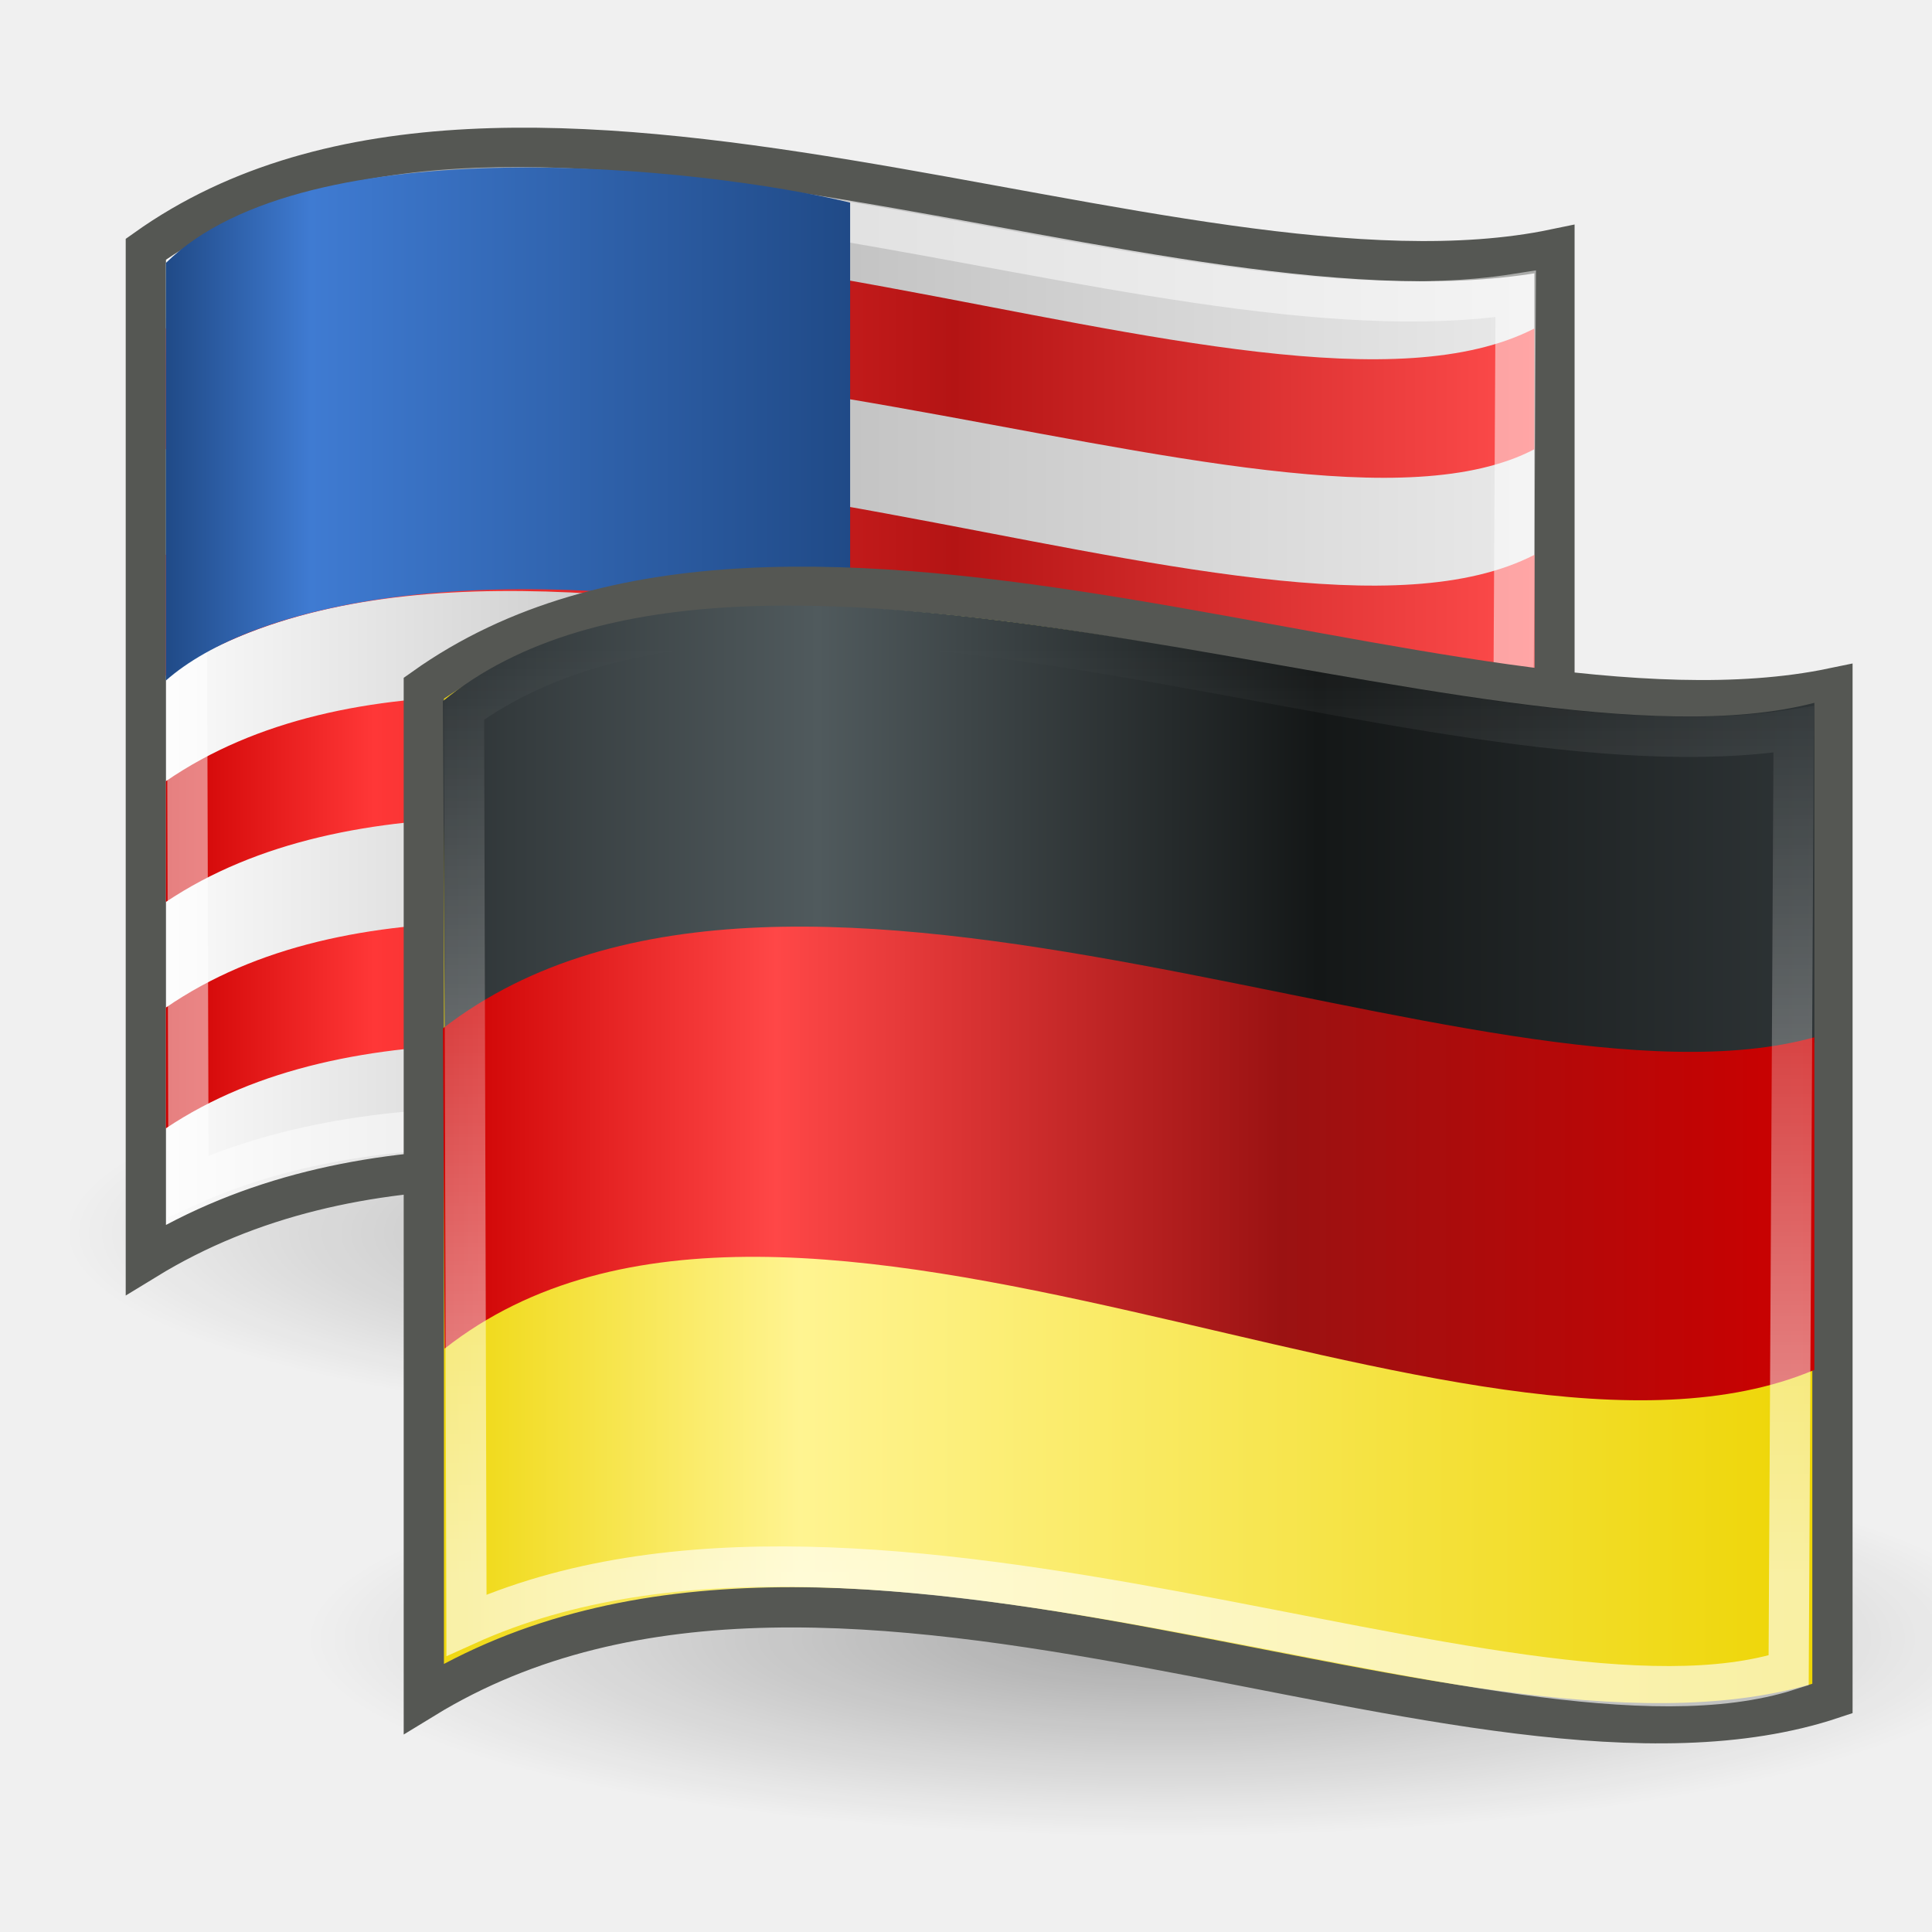
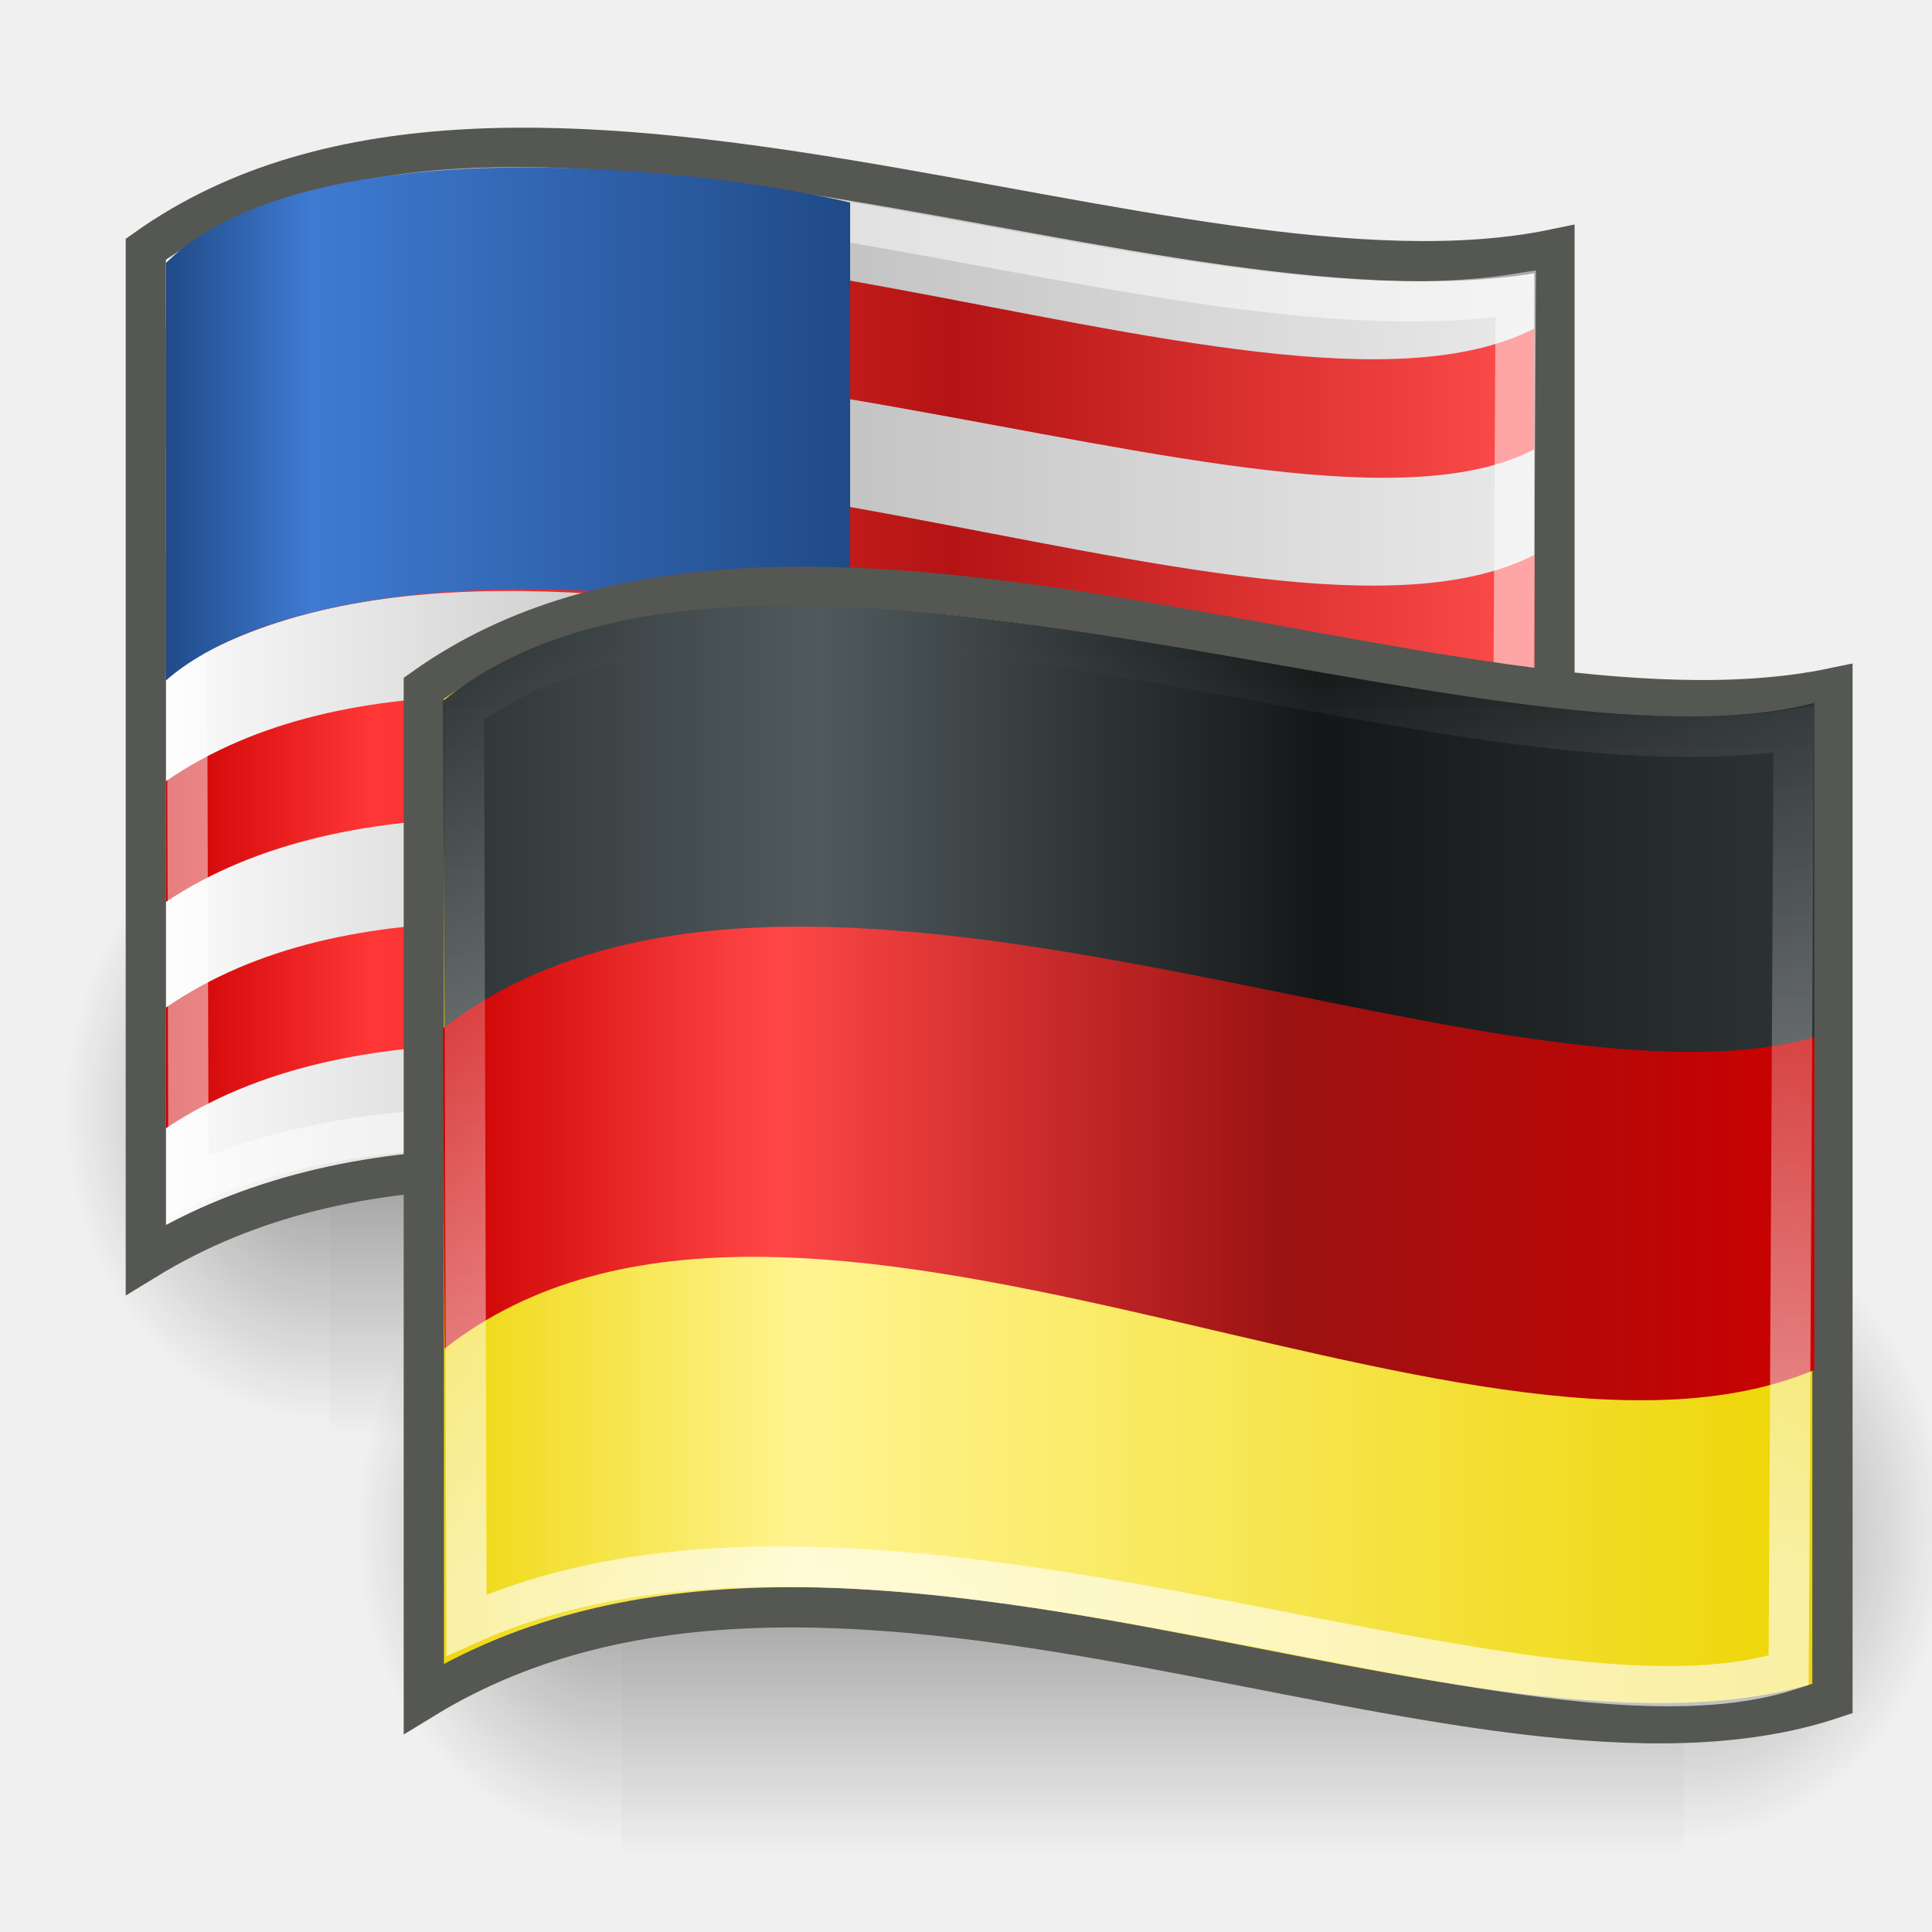
<svg xmlns="http://www.w3.org/2000/svg" xmlns:xlink="http://www.w3.org/1999/xlink" width="48px" height="48px" id="svg11300">
  <defs id="defs3">
+     <radialGradient xlink:href="#linearGradient5060" id="radialGradient6719" gradientUnits="userSpaceOnUse" gradientTransform="matrix(-2.774389,0,0,1.969706,112.7623,-872.8854)" cx="605.714" cy="486.648" fx="605.714" fy="486.648" r="117.143" />
+     <linearGradient id="linearGradient5060">
+       <stop style="stop-color:black;stop-opacity:1;" offset="0" id="stop5062" />
+       <stop style="stop-color:black;stop-opacity:0;" offset="1" id="stop5064" />
+     </linearGradient>
+     <radialGradient xlink:href="#linearGradient5060" id="radialGradient6717" gradientUnits="userSpaceOnUse" gradientTransform="matrix(2.774389,0,0,1.969706,-1891.633,-872.8854)" cx="605.714" cy="486.648" fx="605.714" fy="486.648" r="117.143" />
+     <linearGradient id="linearGradient5048">
+       <stop style="stop-color:black;stop-opacity:0;" offset="0" id="stop5050" />
+       <stop id="stop5056" offset="0.5" style="stop-color:black;stop-opacity:1;" />
+       <stop style="stop-color:black;stop-opacity:0;" offset="1" id="stop5052" />
+     </linearGradient>
+     <linearGradient xlink:href="#linearGradient5048" id="linearGradient6715" gradientUnits="userSpaceOnUse" gradientTransform="matrix(2.774389,0,0,1.969706,-1892.179,-872.8854)" x1="302.857" y1="366.648" x2="302.857" y2="609.505" />
    <linearGradient id="linearGradient3289">
      <stop style="stop-color:#ffffff;stop-opacity:1;" offset="0" id="stop3291" />
      <stop style="stop-color:#ffffff;stop-opacity:0;" offset="1" id="stop3293" />
-     </linearGradient>
-     <linearGradient id="linearGradient16591">
-       <stop style="stop-color:#000000;stop-opacity:1;" offset="0" id="stop16593" />
-       <stop style="stop-color:#000000;stop-opacity:0;" offset="1" id="stop16595" />
    </linearGradient>
    <linearGradient id="linearGradient16542">
      <stop style="stop-color:#2e3436;stop-opacity:1;" offset="0" id="stop16544" />
      <stop id="stop16550" offset="0.273" style="stop-color:#505a5d;stop-opacity:1;" />
      <stop style="stop-color:#141717;stop-opacity:1;" offset="0.636" id="stop16554" />
      <stop style="stop-color:#2e3436;stop-opacity:1;" offset="1" id="stop16546" />
    </linearGradient>
    <linearGradient id="linearGradient16532">
      <stop style="stop-color:#cc0000;stop-opacity:1;" offset="0" id="stop16534" />
      <stop id="stop16540" offset="0.242" style="stop-color:#ff4747;stop-opacity:1;" />
      <stop style="stop-color:#9b1212;stop-opacity:1;" offset="0.61" id="stop16552" />
      <stop style="stop-color:#cc0000;stop-opacity:1;" offset="1" id="stop16536" />
    </linearGradient>
    <linearGradient id="linearGradient16522">
      <stop style="stop-color:#edd400;stop-opacity:1;" offset="0" id="stop16524" />
      <stop id="stop16530" offset="0.273" style="stop-color:#fff491;stop-opacity:1;" />
      <stop style="stop-color:#edd400;stop-opacity:1;" offset="1" id="stop16526" />
    </linearGradient>
    <linearGradient id="linearGradient16514">
      <stop id="stop16516" offset="0" style="stop-color:#ffffff;stop-opacity:1;" />
      <stop style="stop-color:#bebebe;stop-opacity:1;" offset="0.424" id="stop16518" />
      <stop id="stop16520" offset="1" style="stop-color:#ebebeb;stop-opacity:1;" />
    </linearGradient>
    <linearGradient id="linearGradient16494">
      <stop style="stop-color:#204a87;stop-opacity:1;" offset="0" id="stop16496" />
      <stop id="stop16502" offset="0.212" style="stop-color:#3f7bd2;stop-opacity:1;" />
      <stop style="stop-color:#204a87;stop-opacity:1;" offset="1" id="stop16498" />
    </linearGradient>
    <linearGradient id="linearGradient16468">
      <stop style="stop-color:#cc0000;stop-opacity:1;" offset="0" id="stop16470" />
      <stop id="stop16476" offset="0.152" style="stop-color:#ff3737;stop-opacity:1;" />
      <stop style="stop-color:#b41414;stop-opacity:1;" offset="0.576" id="stop16478" />
      <stop style="stop-color:#ff4c4c;stop-opacity:1;" offset="1" id="stop16472" />
    </linearGradient>
    <linearGradient id="linearGradient16451">
      <stop style="stop-color:#ffffff;stop-opacity:1;" offset="0" id="stop16453" />
      <stop id="stop16459" offset="0.424" style="stop-color:#bebebe;stop-opacity:1;" />
      <stop style="stop-color:#ebebeb;stop-opacity:1;" offset="1" id="stop16455" />
    </linearGradient>
    <linearGradient id="linearGradient11520">
      <stop id="stop11522" offset="0" style="stop-color:#ffffff;stop-opacity:1;" />
      <stop id="stop11524" offset="1" style="stop-color:#dcdcdc;stop-opacity:1;" />
    </linearGradient>
    <linearGradient id="linearGradient11508">
      <stop id="stop11510" offset="0" style="stop-color:#000000;stop-opacity:1;" />
      <stop id="stop11512" offset="1" style="stop-color:#000000;stop-opacity:0;" />
    </linearGradient>
    <linearGradient id="linearGradient11494">
      <stop id="stop11496" offset="0" style="stop-color:#ef2929;stop-opacity:1;" />
      <stop id="stop11498" offset="1" style="stop-color:#ef2929;stop-opacity:0;" />
    </linearGradient>
    <linearGradient id="linearGradient11415">
      <stop id="stop11417" offset="0" style="stop-color:#204a87;stop-opacity:0;" />
      <stop style="stop-color:#204a87;stop-opacity:1;" offset="0.5" id="stop11423" />
      <stop id="stop11419" offset="1" style="stop-color:#204a87;stop-opacity:0;" />
    </linearGradient>
    <linearGradient id="linearGradient11399">
      <stop id="stop11401" offset="0" style="stop-color:#000000;stop-opacity:1;" />
      <stop id="stop11403" offset="1" style="stop-color:#000000;stop-opacity:0;" />
    </linearGradient>
    <linearGradient gradientTransform="translate(-60.28571,-0.285714)" y2="34.462" x2="43.616" y1="3.774" x1="15.828" gradientUnits="userSpaceOnUse" id="linearGradient11425" xlink:href="#linearGradient11415" />
    <linearGradient gradientTransform="translate(-60.57143,0)" y2="39.034" x2="35.68" y1="9.346" x1="9.696" gradientUnits="userSpaceOnUse" id="linearGradient11427" xlink:href="#linearGradient11415" />
    <linearGradient y2="33.462" x2="26.759" y1="19.774" x1="13.267" gradientTransform="translate(-60.85714,0.428571)" gradientUnits="userSpaceOnUse" id="linearGradient11439" xlink:href="#linearGradient11415" />
    <radialGradient r="8.5" fy="39.143" fx="12.071" cy="39.143" cx="12.071" gradientTransform="matrix(1,0,0,0.487395,0,20.06483)" gradientUnits="userSpaceOnUse" id="radialGradient11441" xlink:href="#linearGradient11399" />
    <radialGradient gradientTransform="matrix(1.243453,2.106784e-16,-2.106784e-16,1.243453,-6.713754,-3.742847)" gradientUnits="userSpaceOnUse" r="3.834" fy="15.048" fx="27.577" cy="15.048" cx="27.577" id="radialGradient11500" xlink:href="#linearGradient11494" />
    <radialGradient r="3.834" fy="16.049" fx="27.577" cy="16.049" cx="27.577" gradientTransform="matrix(1.243453,2.106784e-16,-2.106784e-16,1.243453,-6.713754,-3.742847)" gradientUnits="userSpaceOnUse" id="radialGradient11504" xlink:href="#linearGradient11494" />
    <radialGradient gradientUnits="userSpaceOnUse" gradientTransform="matrix(1,0,0,0.338462,2.166583e-14,29.48178)" r="6.566" fy="44.565" fx="30.204" cy="44.565" cx="30.204" id="radialGradient11514" xlink:href="#linearGradient11508" />
    <radialGradient gradientTransform="matrix(1.995058,-1.651527e-32,0,1.995058,-24.32488,-35.70087)" gradientUnits="userSpaceOnUse" r="20.531" fy="35.878" fx="24.446" cy="35.878" cx="24.446" id="radialGradient11526" xlink:href="#linearGradient11520" />
    <radialGradient r="6.566" fy="44.565" fx="30.204" cy="44.565" cx="30.204" gradientTransform="matrix(1,0,0,0.338462,3.185827e-15,29.48178)" gradientUnits="userSpaceOnUse" id="radialGradient11532" xlink:href="#linearGradient11508" />
    <radialGradient xlink:href="#linearGradient11508" id="radialGradient1348" gradientUnits="userSpaceOnUse" gradientTransform="matrix(1,0,0,0.338462,-1.353344e-14,29.48178)" cx="30.204" cy="44.565" fx="30.204" fy="44.565" r="6.566" />
    <radialGradient xlink:href="#linearGradient11520" id="radialGradient1350" gradientUnits="userSpaceOnUse" gradientTransform="matrix(1.995058,-1.651527e-32,0,1.995058,-24.32488,-35.70087)" cx="24.446" cy="35.878" fx="24.446" fy="35.878" r="20.531" />
    <radialGradient xlink:href="#linearGradient11494" id="radialGradient1352" gradientUnits="userSpaceOnUse" gradientTransform="matrix(1.243453,2.106784e-16,-2.106784e-16,1.243453,-6.713754,-3.742847)" cx="27.577" cy="16.049" fx="27.577" fy="16.049" r="3.834" />
    <radialGradient xlink:href="#linearGradient11494" id="radialGradient1354" gradientUnits="userSpaceOnUse" gradientTransform="matrix(1.243453,2.106784e-16,-2.106784e-16,1.243453,-6.713754,-3.742847)" cx="27.577" cy="15.048" fx="27.577" fy="15.048" r="3.834" />
    <radialGradient xlink:href="#linearGradient11508" id="radialGradient1356" gradientUnits="userSpaceOnUse" gradientTransform="matrix(1,0,0,0.338462,2.220359e-14,29.48178)" cx="30.204" cy="44.565" fx="30.204" fy="44.565" r="6.566" />
    <radialGradient xlink:href="#linearGradient11520" id="radialGradient1366" gradientUnits="userSpaceOnUse" gradientTransform="matrix(2.049266,-1.696401e-32,0,2.049266,-25.65002,-37.31089)" cx="24.446" cy="35.878" fx="24.446" fy="35.878" r="20.531" />
    <linearGradient xlink:href="#linearGradient16451" id="linearGradient16457" x1="0.914" y1="16.711" x2="37.623" y2="16.711" gradientUnits="userSpaceOnUse" />
    <linearGradient xlink:href="#linearGradient16451" id="linearGradient16464" gradientUnits="userSpaceOnUse" x1="0.914" y1="16.711" x2="37.623" y2="16.711" gradientTransform="matrix(0.98006,0,0,1,0.116103,0)" />
    <linearGradient xlink:href="#linearGradient16468" id="linearGradient16474" x1="2" y1="23.791" x2="36" y2="23.791" gradientUnits="userSpaceOnUse" />
    <linearGradient xlink:href="#linearGradient16468" id="linearGradient16482" gradientUnits="userSpaceOnUse" x1="2" y1="23.791" x2="36" y2="23.791" gradientTransform="translate(0,-5.624133)" />
    <linearGradient xlink:href="#linearGradient16468" id="linearGradient16486" gradientUnits="userSpaceOnUse" gradientTransform="translate(0,-11.24827)" x1="2" y1="23.791" x2="36" y2="23.791" />
    <linearGradient xlink:href="#linearGradient16468" id="linearGradient16490" gradientUnits="userSpaceOnUse" gradientTransform="translate(0,-16.8724)" x1="2" y1="23.791" x2="36" y2="23.791" />
    <linearGradient xlink:href="#linearGradient16494" id="linearGradient16500" x1="2" y1="8.502" x2="19" y2="8.502" gradientUnits="userSpaceOnUse" />
    <linearGradient xlink:href="#linearGradient16522" id="linearGradient16528" x1="11.002" y1="29.757" x2="46.999" y2="29.757" gradientUnits="userSpaceOnUse" />
    <linearGradient xlink:href="#linearGradient16532" id="linearGradient16538" x1="11.977" y1="29.749" x2="46.139" y2="29.749" gradientUnits="userSpaceOnUse" />
    <linearGradient xlink:href="#linearGradient16542" id="linearGradient16548" x1="11.977" y1="21.724" x2="46.139" y2="21.724" gradientUnits="userSpaceOnUse" />
    <linearGradient xlink:href="#linearGradient16522" id="linearGradient16562" gradientUnits="userSpaceOnUse" x1="11.002" y1="29.757" x2="46.999" y2="29.757" />
    <linearGradient xlink:href="#linearGradient16542" id="linearGradient16564" gradientUnits="userSpaceOnUse" x1="11.977" y1="21.724" x2="46.139" y2="21.724" />
    <linearGradient xlink:href="#linearGradient16532" id="linearGradient16566" gradientUnits="userSpaceOnUse" x1="11.977" y1="29.749" x2="46.139" y2="29.749" />
    <linearGradient xlink:href="#linearGradient16451" id="linearGradient16577" gradientUnits="userSpaceOnUse" gradientTransform="matrix(0.98006,0,0,1,0.116103,0)" x1="0.914" y1="16.711" x2="37.623" y2="16.711" />
    <linearGradient xlink:href="#linearGradient16468" id="linearGradient16579" gradientUnits="userSpaceOnUse" x1="2" y1="23.791" x2="36" y2="23.791" />
    <linearGradient xlink:href="#linearGradient16468" id="linearGradient16581" gradientUnits="userSpaceOnUse" gradientTransform="translate(0,-11.24827)" x1="2" y1="23.791" x2="36" y2="23.791" />
    <linearGradient xlink:href="#linearGradient16468" id="linearGradient16583" gradientUnits="userSpaceOnUse" gradientTransform="translate(0,-5.624133)" x1="2" y1="23.791" x2="36" y2="23.791" />
    <linearGradient xlink:href="#linearGradient16468" id="linearGradient16585" gradientUnits="userSpaceOnUse" gradientTransform="translate(0,-16.8724)" x1="2" y1="23.791" x2="36" y2="23.791" />
    <linearGradient xlink:href="#linearGradient16494" id="linearGradient16587" gradientUnits="userSpaceOnUse" x1="2" y1="8.502" x2="19" y2="8.502" />
-     <radialGradient xlink:href="#linearGradient16591" id="radialGradient16597" cx="11.579" cy="37.393" fx="11.579" fy="37.393" r="16.882" gradientTransform="matrix(1,0,0,0.439791,1.448928e-15,20.94813)" gradientUnits="userSpaceOnUse" />
-     <radialGradient xlink:href="#linearGradient16591" id="radialGradient4595" gradientUnits="userSpaceOnUse" gradientTransform="matrix(1,0,0,0.439791,1.773104e-15,20.94813)" cx="11.579" cy="37.393" fx="11.579" fy="37.393" r="16.882" />
    <linearGradient xlink:href="#linearGradient3289" id="linearGradient3295" x1="29.018" y1="40.347" x2="29.018" y2="17.19" gradientUnits="userSpaceOnUse" />
+     <linearGradient xlink:href="#linearGradient5048" id="linearGradient6761" gradientUnits="userSpaceOnUse" gradientTransform="matrix(2.774389,0,0,1.969706,-1892.179,-872.8854)" x1="302.857" y1="366.648" x2="302.857" y2="609.505" />
+     <radialGradient xlink:href="#linearGradient5060" id="radialGradient6763" gradientUnits="userSpaceOnUse" gradientTransform="matrix(2.774389,0,0,1.969706,-1891.633,-872.8854)" cx="605.714" cy="486.648" fx="605.714" fy="486.648" r="117.143" />
+     <radialGradient xlink:href="#linearGradient5060" id="radialGradient6765" gradientUnits="userSpaceOnUse" gradientTransform="matrix(-2.774389,0,0,1.969706,112.7623,-872.8854)" cx="605.714" cy="486.648" fx="605.714" fy="486.648" r="117.143" />
  </defs>
  <g id="layer1">
-     <path transform="matrix(1.230366,0,0,0.662305,8.116006,5.865908)" d="M 28.461 37.393 A 16.882 7.425 0 1 1  -5.303,37.393 A 16.882 7.425 0 1 1  28.461 37.393 z" id="path4593" style="opacity:0.313;color:#000000;fill:url(#radialGradient4595);fill-opacity:1;fill-rule:evenodd;stroke:none;stroke-width:1;stroke-linecap:butt;stroke-linejoin:miter;marker:none;marker-start:none;marker-mid:none;marker-end:none;stroke-miterlimit:4;stroke-dasharray:none;stroke-dashoffset:0;stroke-opacity:1;visibility:visible;display:block;overflow:visible" />
-     <path style="opacity:0.302;color:#000000;fill:url(#radialGradient16597);fill-opacity:1;fill-rule:evenodd;stroke:none;stroke-width:1;stroke-linecap:butt;stroke-linejoin:miter;marker:none;marker-start:none;marker-mid:none;marker-end:none;stroke-miterlimit:4;stroke-dasharray:none;stroke-dashoffset:0;stroke-opacity:1;visibility:visible;display:block;overflow:visible" id="path16589" d="M 28.461 37.393 A 16.882 7.425 0 1 1  -5.303,37.393 A 16.882 7.425 0 1 1  28.461 37.393 z" transform="matrix(1.26178,0,0,0.662305,14.29301,15.94218)" />
+     <g id="g6753" transform="matrix(1.971468e-2,0,0,3.343226e-2,38.92492,24.71253)">
+       <rect y="-150.697" x="-1559.252" height="478.357" width="1339.633" id="rect6755" style="opacity:0.402;color:black;fill:url(#linearGradient6761);fill-opacity:1;fill-rule:nonzero;stroke:none;stroke-width:1;stroke-linecap:round;stroke-linejoin:miter;marker:none;marker-start:none;marker-mid:none;marker-end:none;stroke-miterlimit:4;stroke-dasharray:none;stroke-dashoffset:0;stroke-opacity:1;visibility:visible;display:inline;overflow:visible" />
+       <path id="path6757" d="M -219.619,-150.68 C -219.619,-150.68 -219.619,327.65 -219.619,327.65 C -76.745,328.551 125.781,220.481 125.781,88.454 C 125.781,-43.572 -33.655,-150.68 -219.619,-150.68 z " style="opacity:0.402;color:black;fill:url(#radialGradient6763);fill-opacity:1;fill-rule:nonzero;stroke:none;stroke-width:1;stroke-linecap:round;stroke-linejoin:miter;marker:none;marker-start:none;marker-mid:none;marker-end:none;stroke-miterlimit:4;stroke-dasharray:none;stroke-dashoffset:0;stroke-opacity:1;visibility:visible;display:inline;overflow:visible" />
+       <path style="opacity:0.402;color:black;fill:url(#radialGradient6765);fill-opacity:1;fill-rule:nonzero;stroke:none;stroke-width:1;stroke-linecap:round;stroke-linejoin:miter;marker:none;marker-start:none;marker-mid:none;marker-end:none;stroke-miterlimit:4;stroke-dasharray:none;stroke-dashoffset:0;stroke-opacity:1;visibility:visible;display:inline;overflow:visible" d="M -1559.252,-150.68 C -1559.252,-150.68 -1559.252,327.65 -1559.252,327.65 C -1702.127,328.551 -1904.652,220.481 -1904.652,88.454 C -1904.652,-43.572 -1745.216,-150.68 -1559.252,-150.68 z " id="path6759" />
+     </g>
+     <g transform="matrix(1.971468e-2,0,0,3.343226e-2,46.17276,35.14236)" id="g6707">
+       <rect style="opacity:0.402;color:black;fill:url(#linearGradient6715);fill-opacity:1;fill-rule:nonzero;stroke:none;stroke-width:1;stroke-linecap:round;stroke-linejoin:miter;marker:none;marker-start:none;marker-mid:none;marker-end:none;stroke-miterlimit:4;stroke-dasharray:none;stroke-dashoffset:0;stroke-opacity:1;visibility:visible;display:inline;overflow:visible" id="rect6709" width="1339.633" height="478.357" x="-1559.252" y="-150.697" />
+       <path style="opacity:0.402;color:black;fill:url(#radialGradient6717);fill-opacity:1;fill-rule:nonzero;stroke:none;stroke-width:1;stroke-linecap:round;stroke-linejoin:miter;marker:none;marker-start:none;marker-mid:none;marker-end:none;stroke-miterlimit:4;stroke-dasharray:none;stroke-dashoffset:0;stroke-opacity:1;visibility:visible;display:inline;overflow:visible" d="M -219.619,-150.68 C -219.619,-150.68 -219.619,327.65 -219.619,327.65 C -76.745,328.551 125.781,220.481 125.781,88.454 C 125.781,-43.572 -33.655,-150.68 -219.619,-150.68 z " id="path6711" />
+       <path id="path6713" d="M -1559.252,-150.68 C -1559.252,-150.68 -1559.252,327.65 -1559.252,327.65 C -1702.127,328.551 -1904.652,220.481 -1904.652,88.454 C -1904.652,-43.572 -1745.216,-150.68 -1559.252,-150.68 z " style="opacity:0.402;color:black;fill:url(#radialGradient6719);fill-opacity:1;fill-rule:nonzero;stroke:none;stroke-width:1;stroke-linecap:round;stroke-linejoin:miter;marker:none;marker-start:none;marker-mid:none;marker-end:none;stroke-miterlimit:4;stroke-dasharray:none;stroke-dashoffset:0;stroke-opacity:1;visibility:visible;display:inline;overflow:visible" />
+     </g>
    <g id="g16568" transform="translate(2.121318,2.032932)">
      <path id="rect15576" d="M 1.502,4.159 C 10.684,-2.381 27.143,6.104 36.499,4.159 L 36.499,29.262 C 27.49,32.267 11.897,22.898 1.502,29.262 L 1.502,4.159 z " style="color:#000000;fill:url(#linearGradient16577);fill-opacity:1;fill-rule:evenodd;stroke:#555753;stroke-width:1;stroke-linecap:butt;stroke-linejoin:miter;marker:none;marker-start:none;marker-mid:none;marker-end:none;stroke-miterlimit:4;stroke-dashoffset:0;stroke-opacity:1;visibility:visible;display:block;overflow:visible" />
      <path id="path16466" d="M 2,26 C 11.062,19.938 29.812,29.25 36,26 L 36,23 C 29.312,26.438 11,16.812 2,23 L 2,26 z " style="opacity:1;color:#000000;fill:url(#linearGradient16579);fill-opacity:1;fill-rule:evenodd;stroke:none;stroke-width:1;stroke-linecap:butt;stroke-linejoin:miter;marker:none;marker-start:none;marker-mid:none;marker-end:none;stroke-miterlimit:4;stroke-dasharray:none;stroke-dashoffset:0;stroke-opacity:1;visibility:visible;display:block;overflow:visible" />
      <path id="path16484" d="M 2,14.752 C 11.062,8.689 29.812,18.002 36,14.752 L 36,11.752 C 29.312,15.189 11,5.564 2,11.752 L 2,14.752 z " style="opacity:1;color:#000000;fill:url(#linearGradient16581);fill-opacity:1;fill-rule:evenodd;stroke:none;stroke-width:1;stroke-linecap:butt;stroke-linejoin:miter;marker:none;marker-start:none;marker-mid:none;marker-end:none;stroke-miterlimit:4;stroke-dasharray:none;stroke-dashoffset:0;stroke-opacity:1;visibility:visible;display:block;overflow:visible" />
      <path style="opacity:1;color:#000000;fill:url(#linearGradient16583);fill-opacity:1;fill-rule:evenodd;stroke:none;stroke-width:1;stroke-linecap:butt;stroke-linejoin:miter;marker:none;marker-start:none;marker-mid:none;marker-end:none;stroke-miterlimit:4;stroke-dasharray:none;stroke-dashoffset:0;stroke-opacity:1;visibility:visible;display:block;overflow:visible" d="M 2,20.376 C 11.062,14.313 29.812,23.626 36,20.376 L 36,17.376 C 29.312,20.813 11,11.188 2,17.376 L 2,20.376 z " id="path16480" />
      <path style="opacity:1;color:#000000;fill:url(#linearGradient16585);fill-opacity:1;fill-rule:evenodd;stroke:none;stroke-width:1;stroke-linecap:butt;stroke-linejoin:miter;marker:none;marker-start:none;marker-mid:none;marker-end:none;stroke-miterlimit:4;stroke-dasharray:none;stroke-dashoffset:0;stroke-opacity:1;visibility:visible;display:block;overflow:visible" d="M 2,9.128 C 11.062,3.065 29.812,12.378 36,9.128 L 36,6.128 C 29.312,9.565 11,-0.06 2,6.128 L 2,9.128 z " id="path16488" />
      <path style="opacity:0.5;color:#000000;fill:none;fill-opacity:1;fill-rule:evenodd;stroke:#ffffff;stroke-width:1;stroke-linecap:butt;stroke-linejoin:miter;marker:none;marker-start:none;marker-mid:none;marker-end:none;stroke-miterlimit:4;stroke-dashoffset:0;stroke-opacity:1;visibility:visible;display:block;overflow:visible" d="M 2.5,4.77 C 10.477,-0.958 26.334,6.715 35.536,5.27 L 35.411,28.56 C 28.596,30.753 12.673,22.856 2.562,27.435 L 2.5,4.77 z " id="path16462" />
      <path id="path16492" d="M 2,4.5 C 2,4.5 2,14.875 2,14.875 C 4.125,13 9.812,11.625 19,13.5 L 19,3 C 15.375,2.125 5.5,1.062 2,4.5 z " style="opacity:1;color:#000000;fill:url(#linearGradient16587);fill-opacity:1;fill-rule:evenodd;stroke:none;stroke-width:1;stroke-linecap:butt;stroke-linejoin:miter;marker:none;marker-start:none;marker-mid:none;marker-end:none;stroke-miterlimit:4;stroke-dasharray:none;stroke-dashoffset:0;stroke-opacity:1;visibility:visible;display:block;overflow:visible" />
    </g>
    <g id="g16556" transform="translate(-0.972274,-1.06066)">
      <path style="color:#000000;fill:url(#linearGradient16562);fill-opacity:1;fill-rule:evenodd;stroke:#555753;stroke-width:1;stroke-linecap:butt;stroke-linejoin:miter;marker:none;marker-start:none;marker-mid:none;marker-end:none;stroke-miterlimit:4;stroke-dashoffset:0;stroke-opacity:1;visibility:visible;display:block;overflow:visible" d="M 11.502,18.159 C 20.684,11.619 37.143,20.104 46.499,18.159 L 46.499,43.262 C 37.49,46.267 21.897,36.898 11.502,43.262 L 11.502,18.159 z " id="path16504" />
      <path id="path16510" d="M 11.977,18.478 L 12.021,26.61 C 19.976,21.612 38.891,29.35 46.05,26.964 L 46.05,18.522 C 38.095,20.6 19.666,12.203 11.977,18.478 z " style="opacity:1;color:#000000;fill:url(#linearGradient16564);fill-opacity:1;fill-rule:evenodd;stroke:none;stroke-width:1;stroke-linecap:butt;stroke-linejoin:miter;marker:none;marker-start:none;marker-mid:none;marker-end:none;stroke-miterlimit:4;stroke-dasharray:none;stroke-dashoffset:0;stroke-opacity:1;visibility:visible;display:block;overflow:visible" />
      <path style="opacity:1;color:#000000;fill:url(#linearGradient16566);fill-opacity:1;fill-rule:evenodd;stroke:none;stroke-width:1;stroke-linecap:butt;stroke-linejoin:miter;marker:none;marker-start:none;marker-mid:none;marker-end:none;stroke-miterlimit:4;stroke-dasharray:none;stroke-dashoffset:0;stroke-opacity:1;visibility:visible;display:block;overflow:visible" d="M 11.977,26.61 L 12.021,34.565 C 20.683,27.759 37.477,38.719 46.05,35.095 L 46.05,26.831 C 37.919,29.085 20.74,19.832 11.977,26.61 z " id="path16512" />
      <path id="path16506" d="M 12.5,18.682 C 20.477,12.954 36.334,20.626 45.536,19.182 L 45.411,42.56 C 38.596,44.753 22.673,36.856 12.562,41.435 L 12.5,18.682 z " style="opacity:0.629;color:#000000;fill:none;fill-opacity:1;fill-rule:evenodd;stroke:url(#linearGradient3295);stroke-width:1;stroke-linecap:butt;stroke-linejoin:miter;marker:none;marker-start:none;marker-mid:none;marker-end:none;stroke-miterlimit:4;stroke-dashoffset:0;stroke-opacity:1;visibility:visible;display:block;overflow:visible" />
    </g>
  </g>
</svg>
